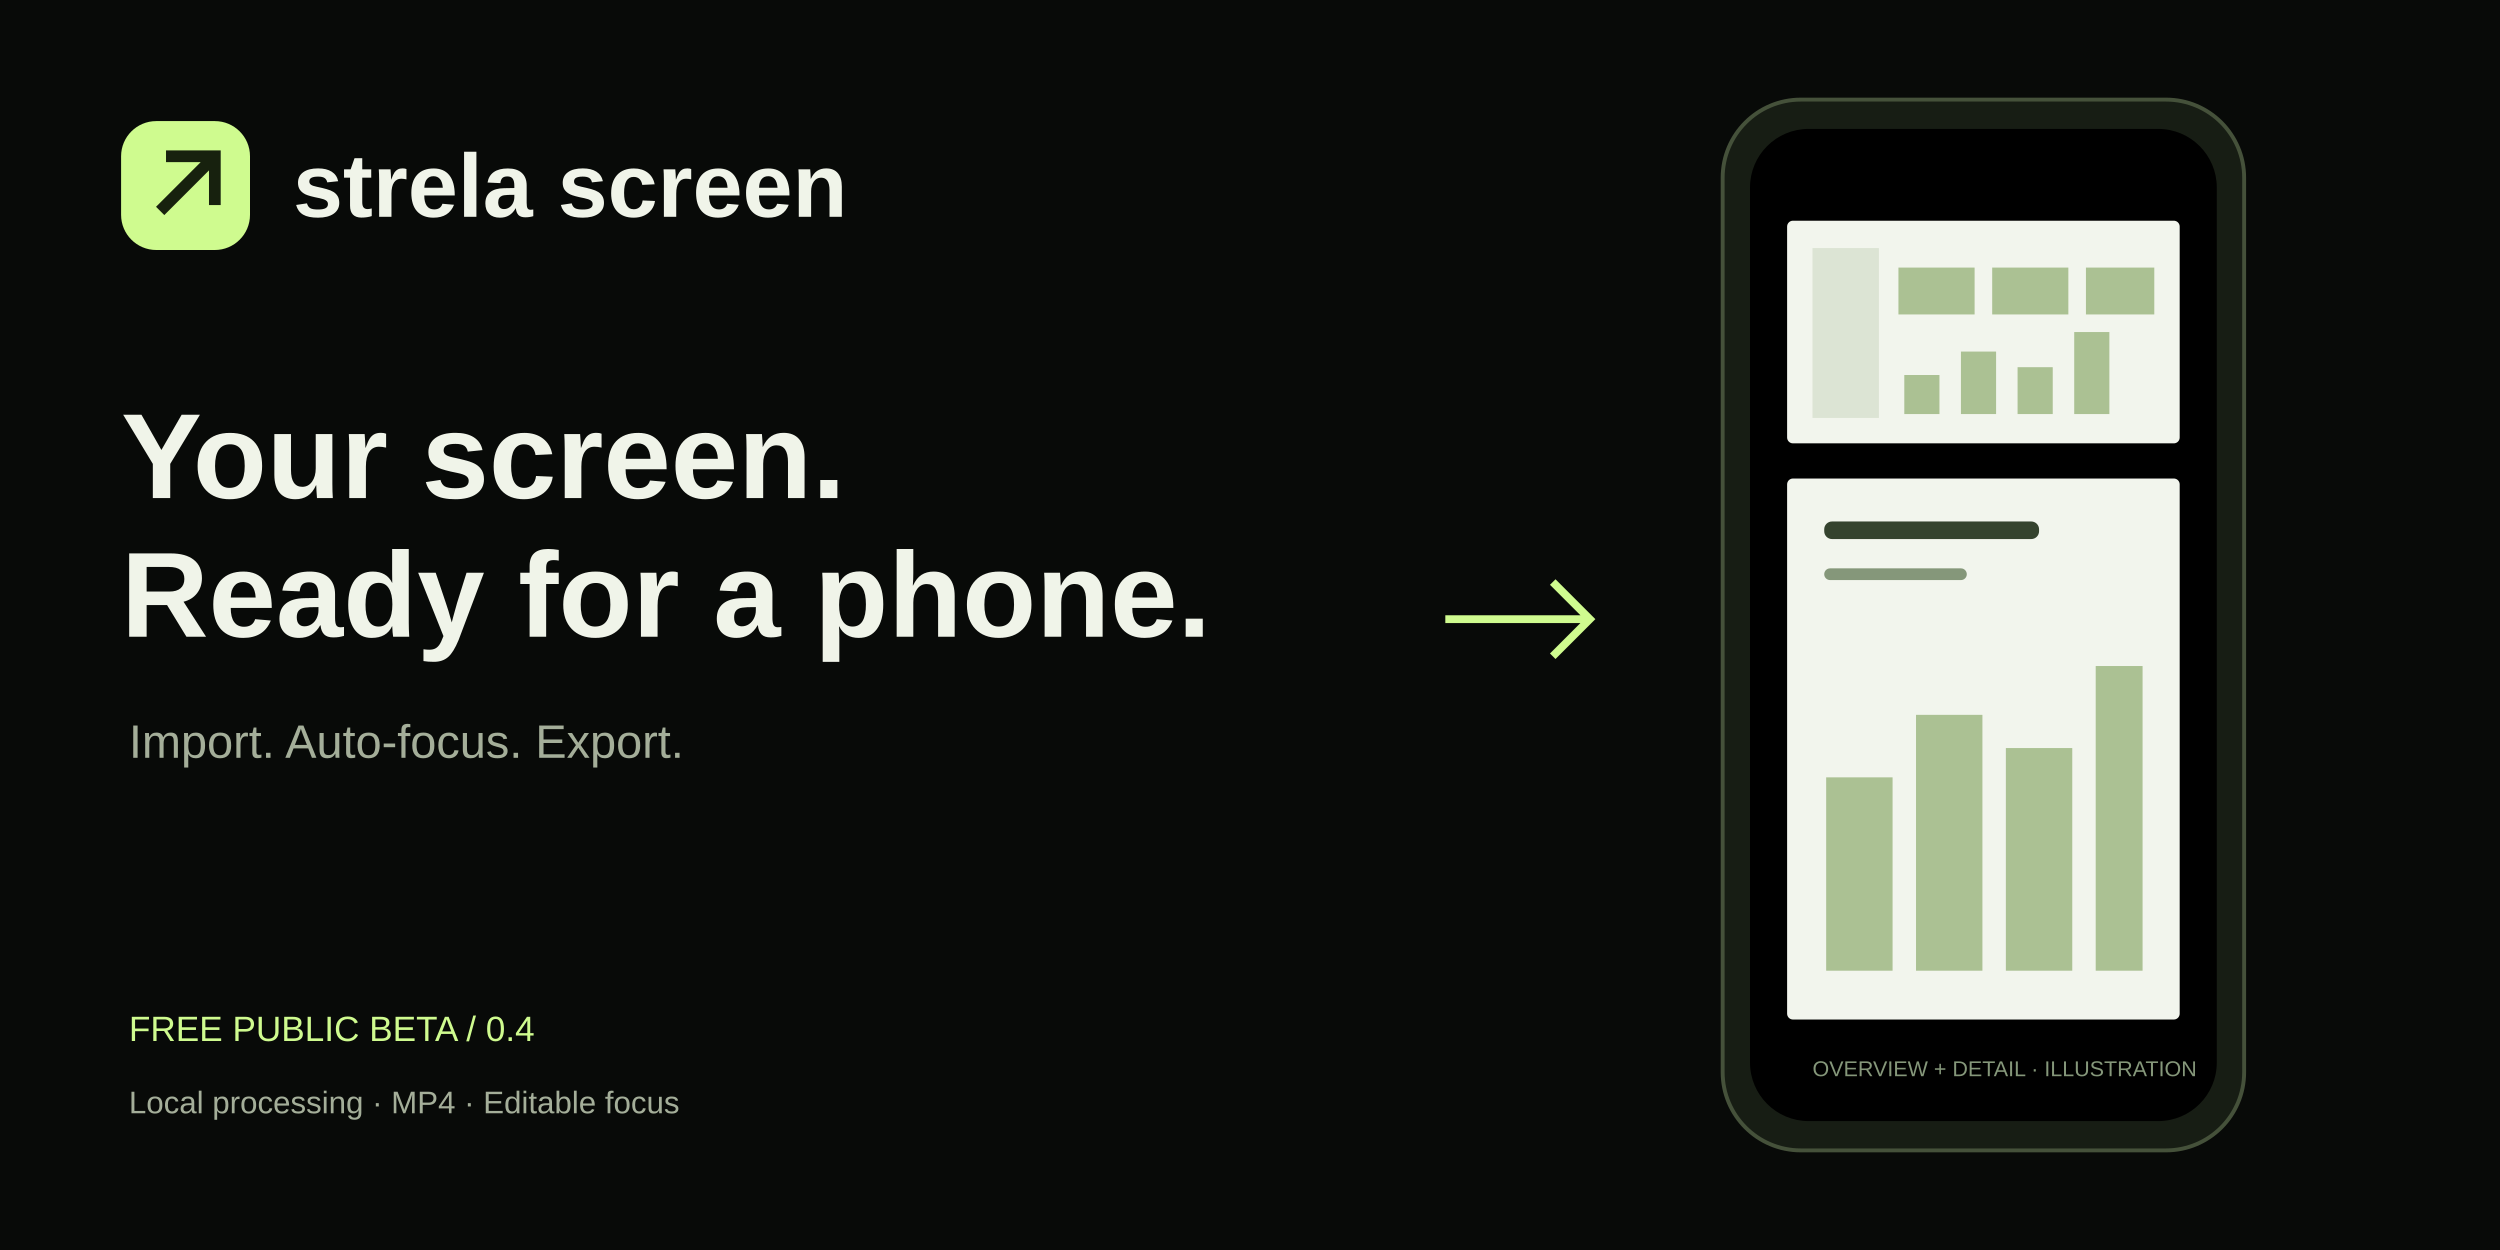
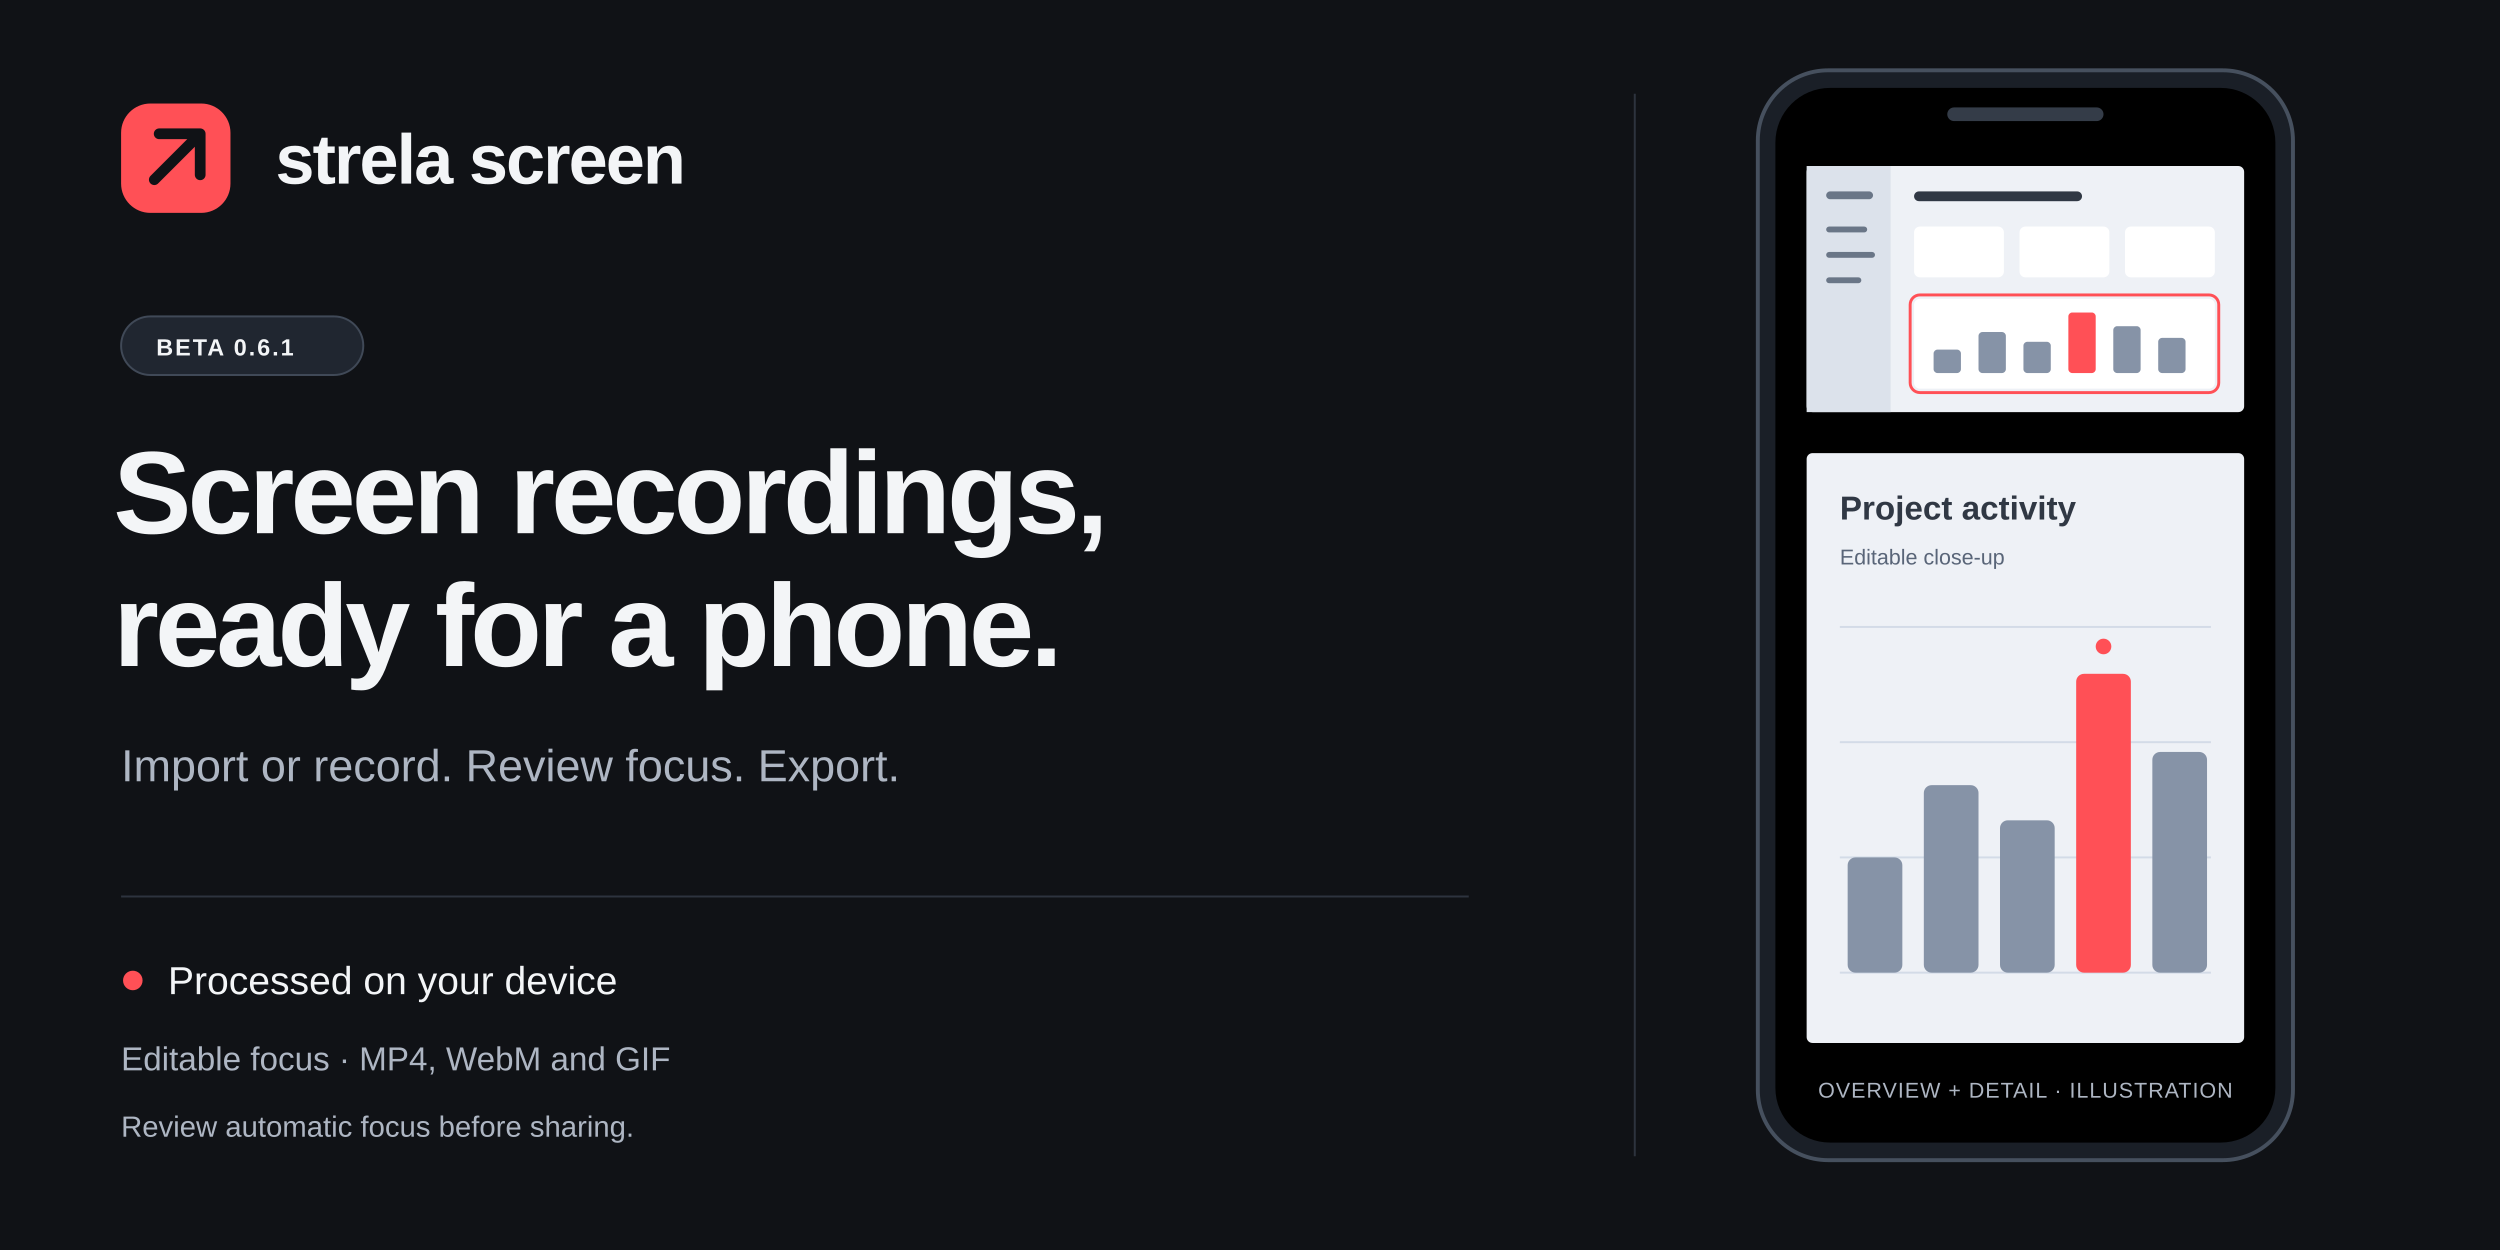
- <svg xmlns="http://www.w3.org/2000/svg" width="1280" height="640" viewBox="0 0 1280 640">
-   <rect width="1280" height="640" fill="#080a08" />
-   <rect x="62" y="62" width="66" height="66" rx="18" fill="#cffb8f" />
-   <path d="M82 108l28-28m-25 0h25v25" fill="none" stroke="#17210e" stroke-width="6" />
-   <g font-family="Arial,Helvetica,sans-serif" fill="#f0f4e9">
-     <text x="150" y="111" font-size="46" font-weight="700">strela screen</text>
-     <text x="62" y="255" font-size="62" font-weight="700">Your screen.</text>
-     <text x="62" y="326" font-size="62" font-weight="700">Ready for a phone.</text>
-     <text x="66" y="388" font-size="24" fill="#a4ae99">Import. Auto-focus. Export.</text>
-     <text x="66" y="533" font-size="18" fill="#cffb8f">FREE PUBLIC BETA  /  0.4</text>
-     <text x="66" y="570" font-size="16" fill="#a4ae99">Local processing · MP4 · Editable focus</text>
+ <svg xmlns="http://www.w3.org/2000/svg" width="1280" height="640" viewBox="0 0 1280 640" role="img" aria-labelledby="title desc">
+   <rect width="1280" height="640" fill="#101216" />
+   <path d="M837 48V592" stroke="#2d333e" />
+   <g transform="translate(58 49) scale(.5)">
+     <rect x="8" y="8" width="112" height="112" rx="30" fill="#ff5056" />
+     <path d="M42 86L89 39M47 39H89V81" fill="none" stroke="#101216" stroke-width="11" stroke-linecap="round" stroke-linejoin="round" />
  </g>
-   <rect x="882" y="51" width="267" height="538" rx="40" fill="#171d14" stroke="#45513a" stroke-width="2" />
-   <rect x="896" y="66" width="239" height="508" rx="30" fill="#000" />
-   <rect x="915" y="113" width="201" height="114" rx="3" fill="#f2f5ed" />
-   <rect x="928" y="127" width="34" height="87" fill="#dce4d4" />
-   <g fill="#abc193">
-     <rect x="972" y="137" width="39" height="24" />
-     <rect x="1020" y="137" width="39" height="24" />
-     <rect x="1068" y="137" width="35" height="24" />
-     <rect x="975" y="192" width="18" height="20" />
-     <rect x="1004" y="180" width="18" height="32" />
-     <rect x="1033" y="188" width="18" height="24" />
-     <rect x="1062" y="170" width="18" height="42" />
+   <g font-family="Arial,Helvetica,sans-serif" fill="#f3f5f7">
+     <text x="141" y="94" font-size="36" font-weight="700" letter-spacing="-1">strela screen</text>
+     <rect x="62" y="162" width="124" height="30" rx="15" fill="#202630" stroke="#404957" />
+     <text x="80" y="182" font-size="12" font-weight="700" letter-spacing="1">BETA 0.6.1</text>
+     <text x="58" y="273" font-size="60" font-weight="700" letter-spacing="-2">Screen recordings,</text>
+     <text x="58" y="341" font-size="60" font-weight="700" letter-spacing="-2">ready for a phone.</text>
+     <text x="62" y="400" font-size="23" fill="#aeb6c3">Import or record. Review focus. Export.</text>
+     <path d="M62 459H752" stroke="#2d333e" />
+     <circle cx="68" cy="502" r="5" fill="#ff5056" />
+     <text x="86" y="509" font-size="20">Processed on your device</text>
+     <text x="62" y="548" font-size="17" fill="#aeb6c3">Editable focus · MP4, WebM and GIF</text>
+     <text x="62" y="582" font-size="15" fill="#aeb6c3">Review automatic focus before sharing.</text>
  </g>
-   <rect x="915" y="245" width="201" height="277" rx="3" fill="#f2f5ed" />
-   <rect x="934" y="267" width="110" height="9" rx="4" fill="#35432e" />
-   <rect x="934" y="291" width="73" height="6" rx="3" fill="#85977a" />
-   <g fill="#abc193">
-     <rect x="935" y="398" width="34" height="99" />
-     <rect x="981" y="366" width="34" height="131" />
-     <rect x="1027" y="383" width="34" height="114" />
-     <rect x="1073" y="341" width="24" height="156" />
+   <g transform="translate(900 36)">
+     <rect width="274" height="558" rx="36" fill="#1a1f27" stroke="#46505e" stroke-width="2" />
+     <rect x="9" y="9" width="256" height="540" rx="28" fill="#000000" />
+     <rect x="97" y="19" width="80" height="7" rx="3.5" fill="#343c48" />
+     <g transform="translate(25 49)">
+       <rect width="224" height="126" rx="3" fill="#eef1f6" />
+       <rect width="43" height="126" fill="#dce2eb" />
+       <g fill="#6a7687">
+         <rect x="10" y="13" width="24" height="4" rx="2" />
+         <rect x="10" y="31" width="21" height="3" rx="1.5" />
+         <rect x="10" y="44" width="25" height="3" rx="1.5" />
+         <rect x="10" y="57" width="18" height="3" rx="1.5" />
+       </g>
+       <rect x="55" y="13" width="86" height="5" rx="2.5" fill="#303844" />
+       <g fill="#ffffff">
+         <rect x="55" y="31" width="46" height="26" rx="3" />
+         <rect x="109" y="31" width="46" height="26" rx="3" />
+         <rect x="163" y="31" width="46" height="26" rx="3" />
+         <rect x="55" y="68" width="154" height="46" rx="3" />
+       </g>
+       <g fill="#8693a7">
+         <rect x="65" y="94" width="14" height="12" rx="2" />
+         <rect x="88" y="85" width="14" height="21" rx="2" />
+         <rect x="111" y="90" width="14" height="16" rx="2" />
+         <rect x="157" y="82" width="14" height="24" rx="2" />
+         <rect x="180" y="88" width="14" height="18" rx="2" />
+       </g>
+       <rect x="134" y="75" width="14" height="31" rx="2" fill="#ff5056" />
+       <rect x="53" y="66" width="158" height="50" rx="5" fill="none" stroke="#ff5056" stroke-width="1.5" />
+     </g>
+     <g transform="translate(25 196)">
+       <rect width="224" height="302" rx="3" fill="#eef1f6" />
+       <text x="17" y="34" font-family="Arial,Helvetica,sans-serif" font-size="17" font-weight="700" fill="#303844">Project activity</text>
+       <text x="17" y="57" font-family="Arial,Helvetica,sans-serif" font-size="11" fill="#596578">Editable close-up</text>
+       <path d="M17 266H207M17 207H207M17 148H207M17 89H207" stroke="#d3dbe7" />
+       <g fill="#8693a7">
+         <rect x="21" y="207" width="28" height="59" rx="4" />
+         <rect x="60" y="170" width="28" height="96" rx="4" />
+         <rect x="99" y="188" width="28" height="78" rx="4" />
+         <rect x="177" y="153" width="28" height="113" rx="4" />
+       </g>
+       <rect x="138" y="113" width="28" height="153" rx="4" fill="#ff5056" />
+       <circle cx="152" cy="99" r="4" fill="#ff5056" />
+     </g>
+     <text x="137" y="526" text-anchor="middle" font-family="Arial,Helvetica,sans-serif" font-size="11" letter-spacing=".5" fill="#aeb6c3">OVERVIEW + DETAIL · ILLUSTRATION</text>
  </g>
-   <path d="M740 317h74m-19-19l19 19-19 19" stroke="#cffb8f" stroke-width="4" fill="none" />
-   <text x="928" y="551" font-family="Arial,sans-serif" font-size="11" fill="#85977a">OVERVIEW + DETAIL · ILLUSTRATION</text>
</svg>
